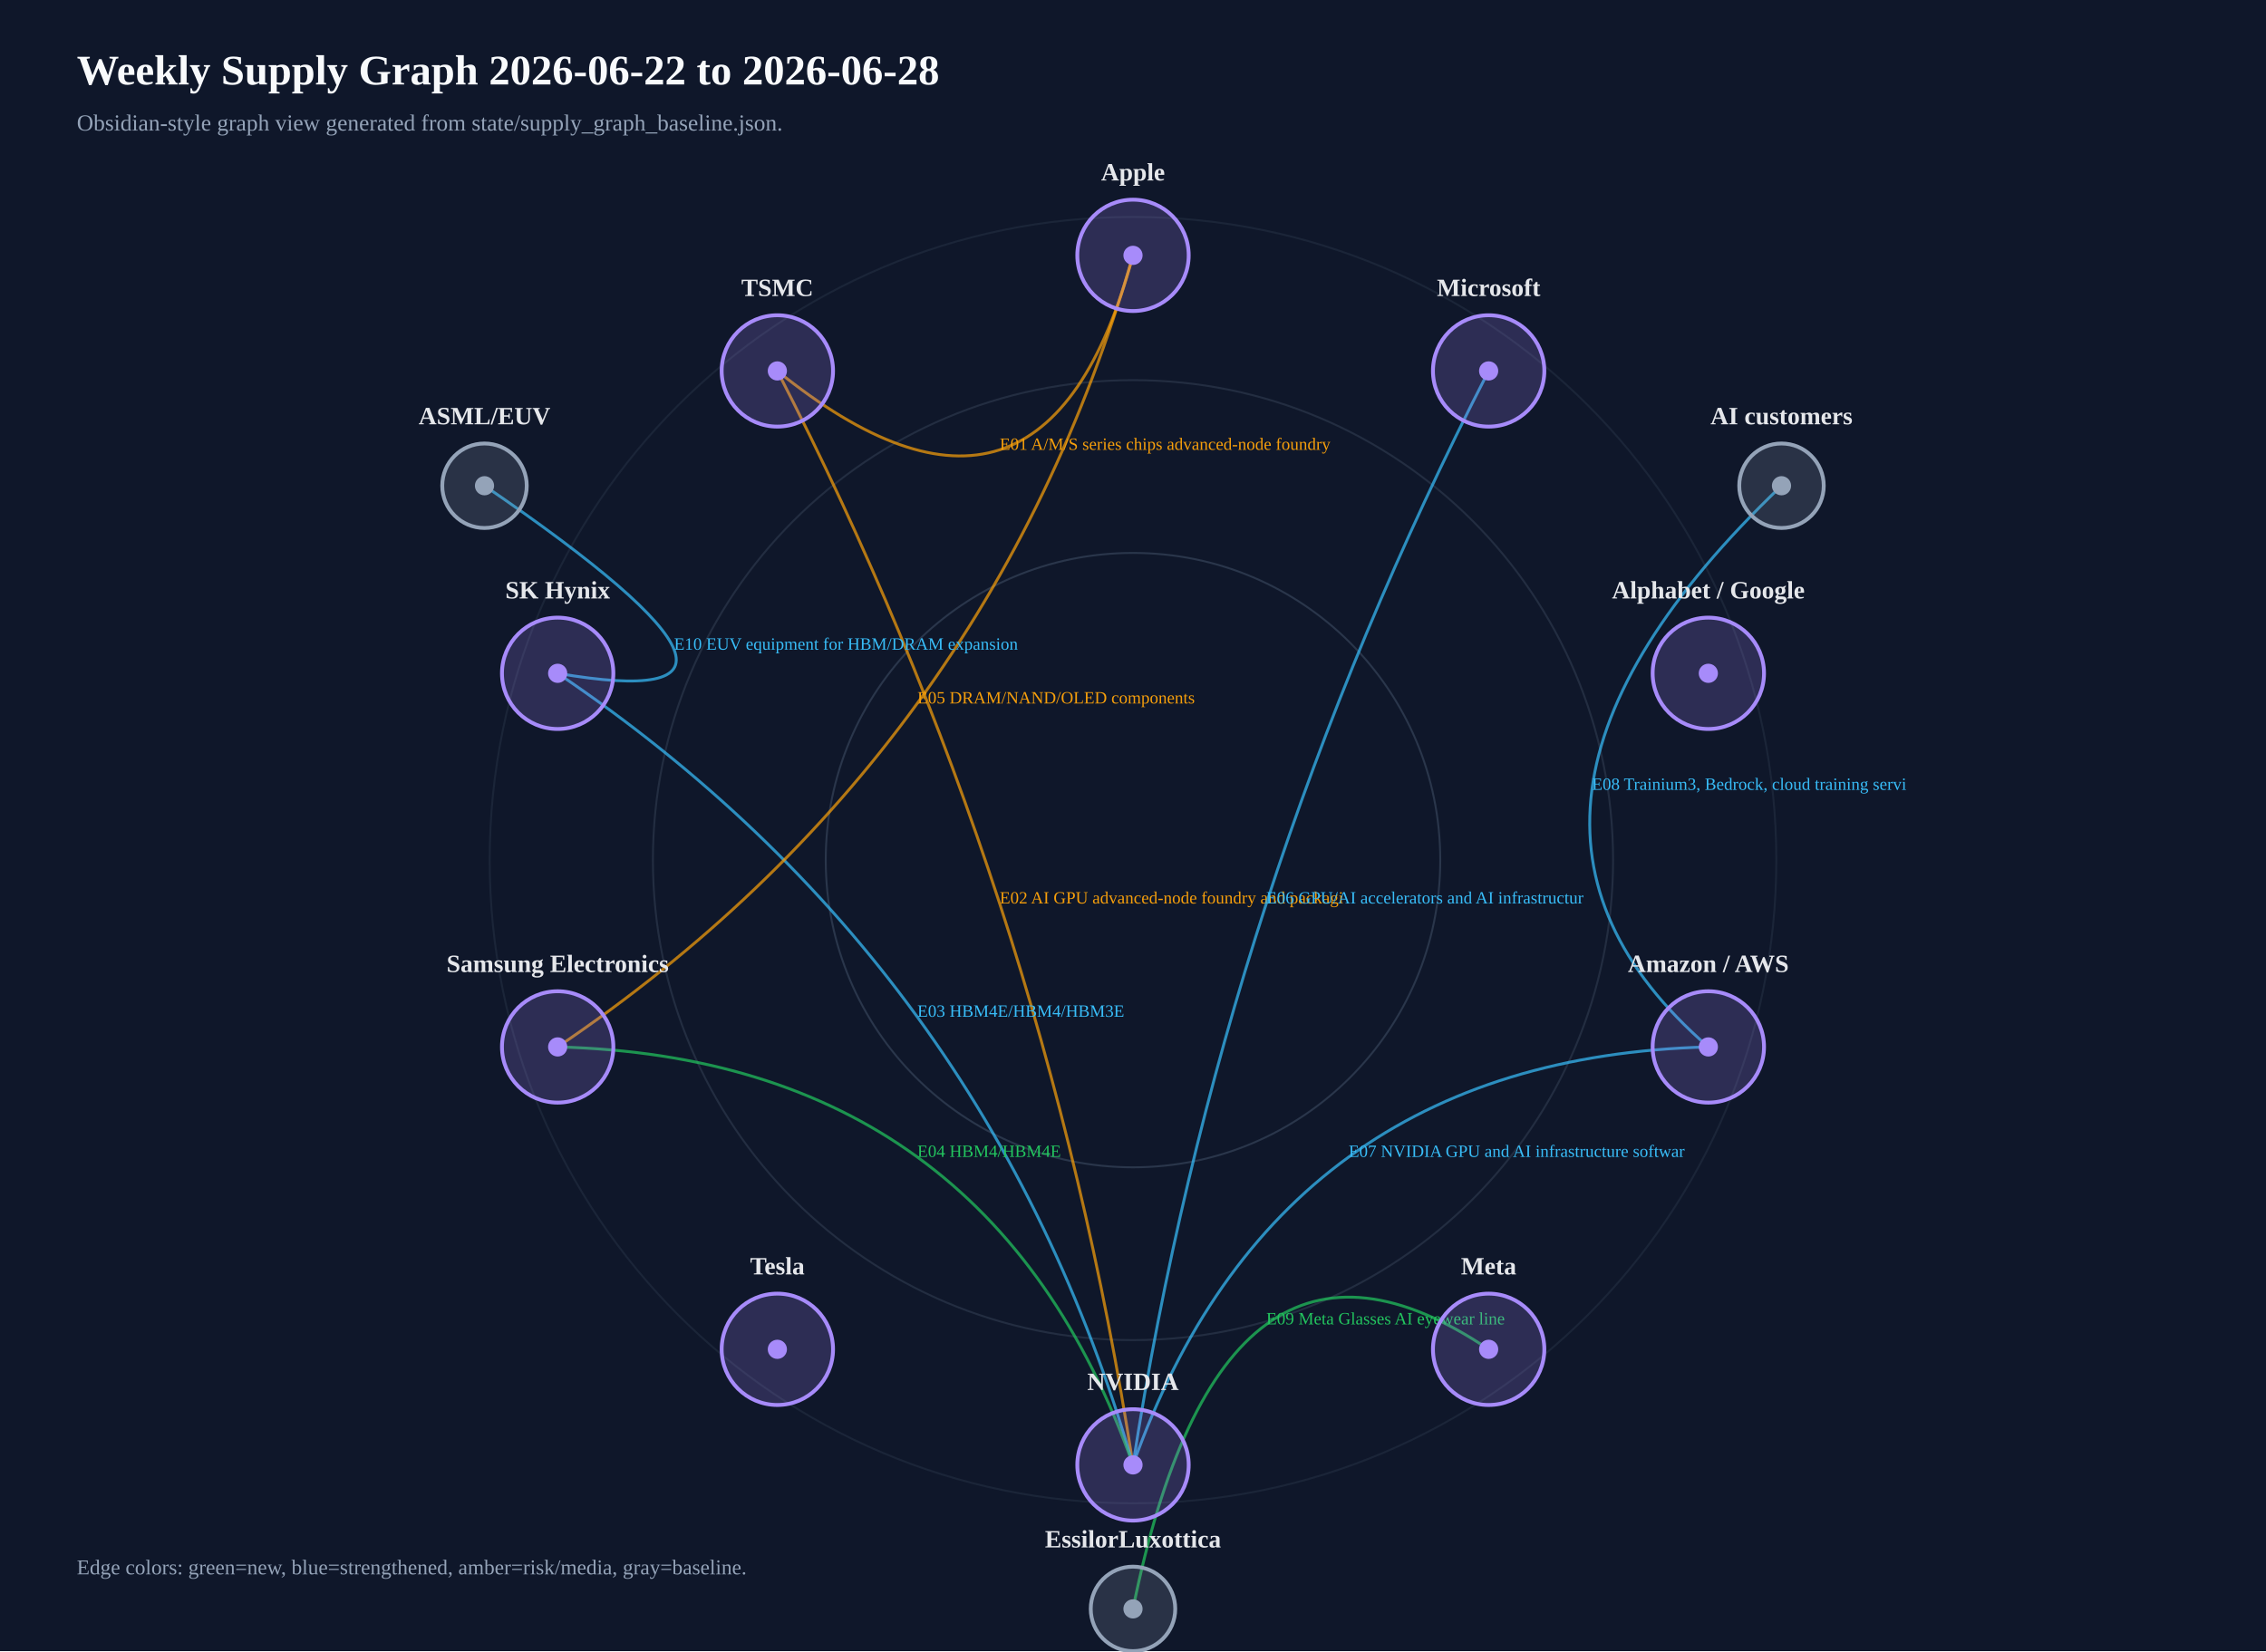
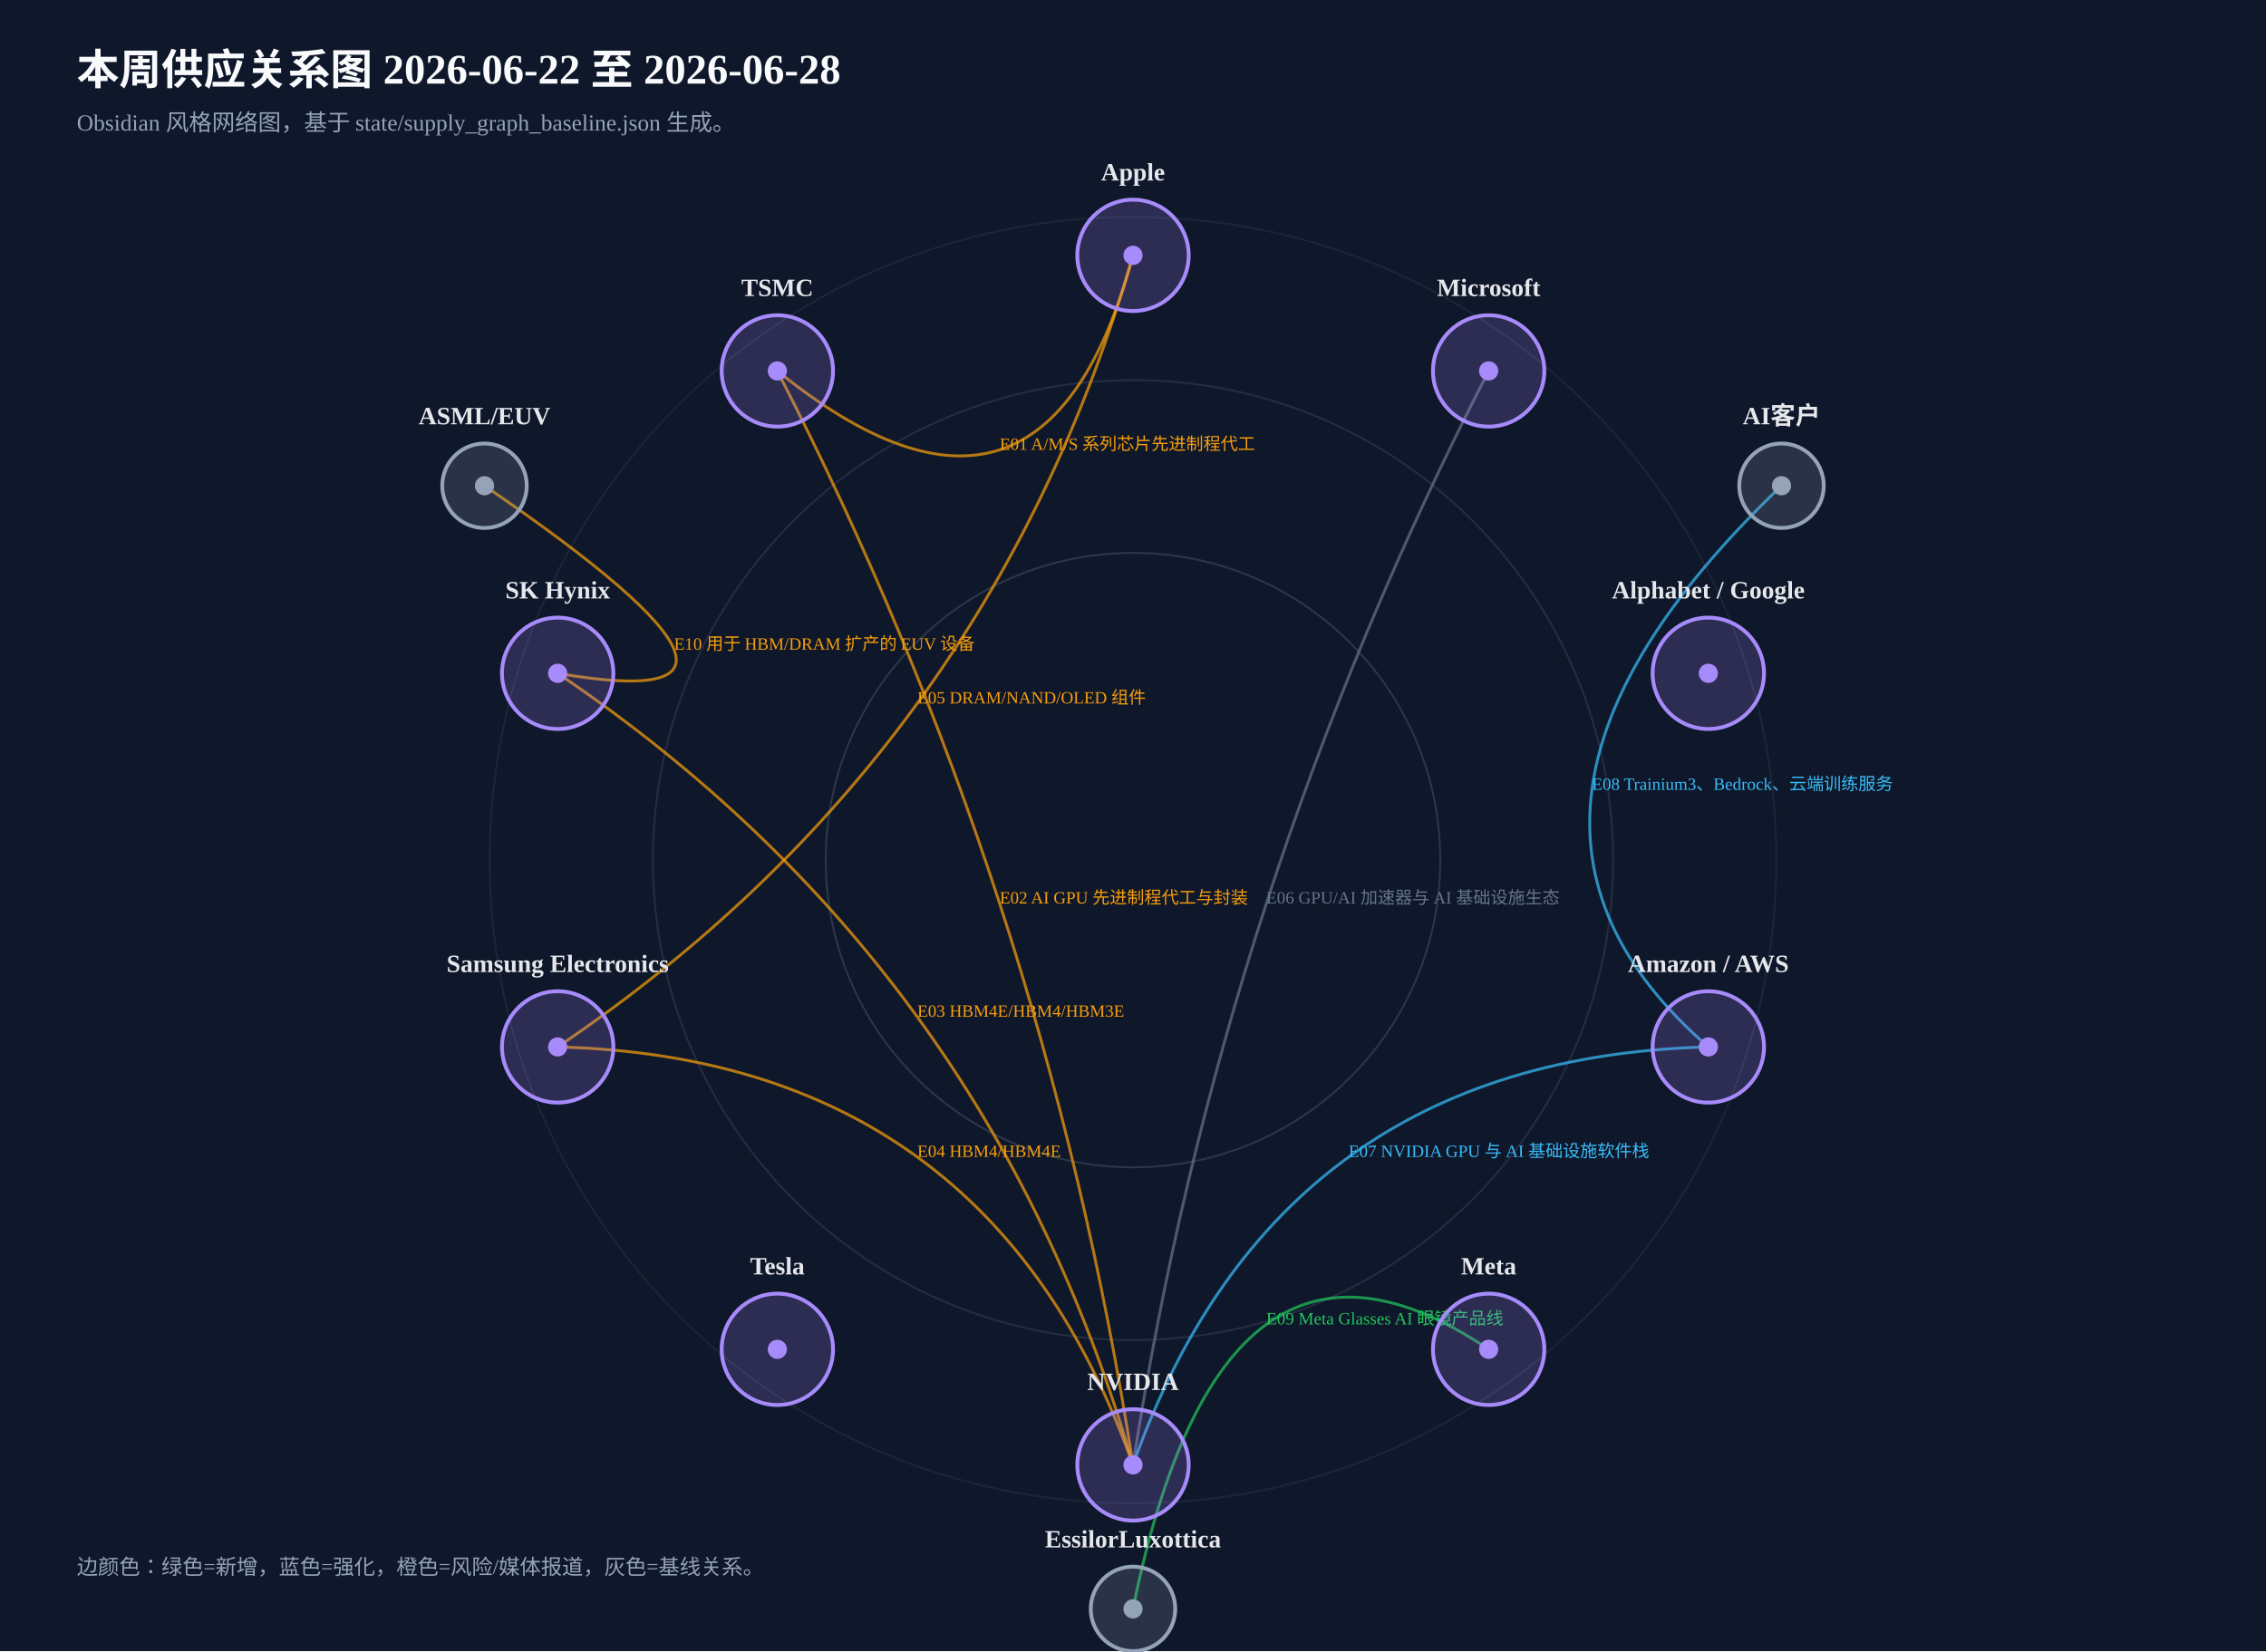
<svg xmlns="http://www.w3.org/2000/svg" width="1180" height="860" viewBox="0 0 1180 860">
  <rect width="100%" height="100%" fill="#0f172a" />
  <circle cx="590" cy="448" r="160" fill="none" stroke="#334155" stroke-width="1" stroke-opacity="0.75" />
  <circle cx="590" cy="448" r="250" fill="none" stroke="#334155" stroke-width="1" stroke-opacity="0.55" />
  <circle cx="590" cy="448" r="335" fill="none" stroke="#334155" stroke-width="1" stroke-opacity="0.35" />
-   <text x="40" y="44" font-size="22" font-weight="800" fill="#f8fafc">Weekly Supply Graph 2026-06-22 to 2026-06-28</text>
-   <text x="40" y="68" font-size="12" fill="#94a3b8">Obsidian-style graph view generated from state/supply_graph_baseline.json.</text>
-   <text x="40" y="820" font-size="11" fill="#94a3b8">Edge colors: green=new, blue=strengthened, amber=risk/media, gray=baseline.</text>
+   <text x="40" y="44" font-size="22" font-weight="800" fill="#f8fafc">本周供应关系图 2026-06-22 至 2026-06-28</text>
+   <text x="40" y="68" font-size="12" fill="#94a3b8">Obsidian 风格网络图，基于 state/supply_graph_baseline.json 生成。</text>
+   <text x="40" y="820" font-size="11" fill="#94a3b8">边颜色：绿色=新增，蓝色=强化，橙色=风险/媒体报道，灰色=基线关系。</text>
  <path d="M 404.8 193.2 Q 543.7 305.5 590.0 133.0" fill="none" stroke="#f59e0b" stroke-width="1.5" stroke-opacity="0.72" />
-   <text x="520.6" y="234.3" font-size="9" fill="#f59e0b">E01 A/M/S series chips advanced-node foundry</text>
+   <text x="520.6" y="234.3" font-size="9" fill="#f59e0b">E01 A/M/S 系列芯片先进制程代工</text>
  <path d="M 404.8 193.2 Q 543.7 463.0 590.0 763.0" fill="none" stroke="#f59e0b" stroke-width="1.5" stroke-opacity="0.72" />
-   <text x="520.6" y="470.6" font-size="9" fill="#f59e0b">E02 AI GPU advanced-node foundry and packagi</text>
-   <path d="M 290.4 350.7 Q 515.1 502.4 590.0 763.0" fill="none" stroke="#38bdf8" stroke-width="1.5" stroke-opacity="0.72" />
-   <text x="477.7" y="529.6" font-size="9" fill="#38bdf8">E03 HBM4E/HBM4/HBM3E</text>
-   <path d="M 290.4 545.3 Q 515.1 551.1 590.0 763.0" fill="none" stroke="#22c55e" stroke-width="1.5" stroke-opacity="0.72" />
-   <text x="477.7" y="602.6" font-size="9" fill="#22c55e">E04 HBM4/HBM4E</text>
+   <text x="520.6" y="470.6" font-size="9" fill="#f59e0b">E02 AI GPU 先进制程代工与封装</text>
+   <path d="M 290.4 350.7 Q 515.1 502.4 590.0 763.0" fill="none" stroke="#f59e0b" stroke-width="1.5" stroke-opacity="0.72" />
+   <text x="477.7" y="529.6" font-size="9" fill="#f59e0b">E03 HBM4E/HBM4/HBM3E</text>
+   <path d="M 290.4 545.3 Q 515.1 551.1 590.0 763.0" fill="none" stroke="#f59e0b" stroke-width="1.5" stroke-opacity="0.72" />
+   <text x="477.7" y="602.6" font-size="9" fill="#f59e0b">E04 HBM4/HBM4E</text>
  <path d="M 290.4 545.3 Q 515.1 393.6 590.0 133.0" fill="none" stroke="#f59e0b" stroke-width="1.5" stroke-opacity="0.72" />
-   <text x="477.7" y="366.4" font-size="9" fill="#f59e0b">E05 DRAM/NAND/OLED components</text>
-   <path d="M 590.0 763.0 Q 636.3 463.0 775.2 193.2" fill="none" stroke="#38bdf8" stroke-width="1.5" stroke-opacity="0.72" />
-   <text x="659.4" y="470.6" font-size="9" fill="#38bdf8">E06 GPU/AI accelerators and AI infrastructur</text>
+   <text x="477.7" y="366.4" font-size="9" fill="#f59e0b">E05 DRAM/NAND/OLED 组件</text>
+   <path d="M 590.0 763.0 Q 636.3 463.0 775.2 193.2" fill="none" stroke="#64748b" stroke-width="1.5" stroke-opacity="0.72" />
+   <text x="659.4" y="470.6" font-size="9" fill="#64748b">E06 GPU/AI 加速器与 AI 基础设施生态</text>
  <path d="M 590.0 763.0 Q 664.9 551.1 889.6 545.3" fill="none" stroke="#38bdf8" stroke-width="1.5" stroke-opacity="0.72" />
-   <text x="702.3" y="602.6" font-size="9" fill="#38bdf8">E07 NVIDIA GPU and AI infrastructure softwar</text>
+   <text x="702.3" y="602.6" font-size="9" fill="#38bdf8">E07 NVIDIA GPU 与 AI 基础设施软件栈</text>
  <path d="M 889.6 545.3 Q 749.3 423.6 927.7 253.0" fill="none" stroke="#38bdf8" stroke-width="1.5" stroke-opacity="0.72" />
-   <text x="829.0" y="411.4" font-size="9" fill="#38bdf8">E08 Trainium3, Bedrock, cloud training servi</text>
+   <text x="829.0" y="411.4" font-size="9" fill="#38bdf8">E08 Trainium3、Bedrock、云端训练服务</text>
  <path d="M 775.2 702.8 Q 636.3 609.2 590.0 838.0" fill="none" stroke="#22c55e" stroke-width="1.5" stroke-opacity="0.72" />
-   <text x="659.4" y="689.8" font-size="9" fill="#22c55e">E09 Meta Glasses AI eyewear line</text>
-   <path d="M 252.3 253.0 Q 430.7 374.9 290.4 350.7" fill="none" stroke="#38bdf8" stroke-width="1.5" stroke-opacity="0.72" />
-   <text x="351.0" y="338.4" font-size="9" fill="#38bdf8">E10 EUV equipment for HBM/DRAM expansion</text>
+   <text x="659.4" y="689.8" font-size="9" fill="#22c55e">E09 Meta Glasses AI 眼镜产品线</text>
+   <path d="M 252.3 253.0 Q 430.7 374.9 290.4 350.7" fill="none" stroke="#f59e0b" stroke-width="1.5" stroke-opacity="0.72" />
+   <text x="351.0" y="338.4" font-size="9" fill="#f59e0b">E10 用于 HBM/DRAM 扩产的 EUV 设备</text>
  <circle cx="590.0" cy="133.0" r="29" fill="#a78bfa" fill-opacity="0.20" stroke="#a78bfa" stroke-width="2" />
  <circle cx="590.0" cy="133.0" r="5" fill="#a78bfa" />
  <text x="590.0" y="94.0" text-anchor="middle" font-size="13" font-weight="700" fill="#e5e7eb">Apple</text>
  <circle cx="775.2" cy="193.2" r="29" fill="#a78bfa" fill-opacity="0.20" stroke="#a78bfa" stroke-width="2" />
  <circle cx="775.2" cy="193.2" r="5" fill="#a78bfa" />
  <text x="775.2" y="154.2" text-anchor="middle" font-size="13" font-weight="700" fill="#e5e7eb">Microsoft</text>
  <circle cx="889.6" cy="350.7" r="29" fill="#a78bfa" fill-opacity="0.20" stroke="#a78bfa" stroke-width="2" />
  <circle cx="889.6" cy="350.7" r="5" fill="#a78bfa" />
  <text x="889.6" y="311.7" text-anchor="middle" font-size="13" font-weight="700" fill="#e5e7eb">Alphabet / Google</text>
  <circle cx="889.6" cy="545.3" r="29" fill="#a78bfa" fill-opacity="0.20" stroke="#a78bfa" stroke-width="2" />
  <circle cx="889.6" cy="545.3" r="5" fill="#a78bfa" />
  <text x="889.6" y="506.3" text-anchor="middle" font-size="13" font-weight="700" fill="#e5e7eb">Amazon / AWS</text>
  <circle cx="775.2" cy="702.8" r="29" fill="#a78bfa" fill-opacity="0.20" stroke="#a78bfa" stroke-width="2" />
  <circle cx="775.2" cy="702.8" r="5" fill="#a78bfa" />
  <text x="775.2" y="663.8" text-anchor="middle" font-size="13" font-weight="700" fill="#e5e7eb">Meta</text>
  <circle cx="590.0" cy="763.0" r="29" fill="#a78bfa" fill-opacity="0.20" stroke="#a78bfa" stroke-width="2" />
  <circle cx="590.0" cy="763.0" r="5" fill="#a78bfa" />
  <text x="590.0" y="724.0" text-anchor="middle" font-size="13" font-weight="700" fill="#e5e7eb">NVIDIA</text>
  <circle cx="404.8" cy="702.8" r="29" fill="#a78bfa" fill-opacity="0.20" stroke="#a78bfa" stroke-width="2" />
  <circle cx="404.8" cy="702.8" r="5" fill="#a78bfa" />
  <text x="404.8" y="663.8" text-anchor="middle" font-size="13" font-weight="700" fill="#e5e7eb">Tesla</text>
  <circle cx="290.4" cy="545.3" r="29" fill="#a78bfa" fill-opacity="0.20" stroke="#a78bfa" stroke-width="2" />
  <circle cx="290.4" cy="545.3" r="5" fill="#a78bfa" />
  <text x="290.4" y="506.3" text-anchor="middle" font-size="13" font-weight="700" fill="#e5e7eb">Samsung Electronics</text>
  <circle cx="290.4" cy="350.7" r="29" fill="#a78bfa" fill-opacity="0.20" stroke="#a78bfa" stroke-width="2" />
  <circle cx="290.4" cy="350.7" r="5" fill="#a78bfa" />
  <text x="290.4" y="311.7" text-anchor="middle" font-size="13" font-weight="700" fill="#e5e7eb">SK Hynix</text>
  <circle cx="404.8" cy="193.2" r="29" fill="#a78bfa" fill-opacity="0.20" stroke="#a78bfa" stroke-width="2" />
  <circle cx="404.8" cy="193.2" r="5" fill="#a78bfa" />
  <text x="404.8" y="154.2" text-anchor="middle" font-size="13" font-weight="700" fill="#e5e7eb">TSMC</text>
  <circle cx="927.7" cy="253.0" r="22" fill="#94a3b8" fill-opacity="0.20" stroke="#94a3b8" stroke-width="2" />
  <circle cx="927.7" cy="253.0" r="5" fill="#94a3b8" />
-   <text x="927.7" y="221.0" text-anchor="middle" font-size="13" font-weight="700" fill="#e5e7eb">AI customers</text>
+   <text x="927.7" y="221.0" text-anchor="middle" font-size="13" font-weight="700" fill="#e5e7eb">AI客户</text>
  <circle cx="590.0" cy="838.0" r="22" fill="#94a3b8" fill-opacity="0.20" stroke="#94a3b8" stroke-width="2" />
  <circle cx="590.0" cy="838.0" r="5" fill="#94a3b8" />
  <text x="590.0" y="806.0" text-anchor="middle" font-size="13" font-weight="700" fill="#e5e7eb">EssilorLuxottica</text>
  <circle cx="252.3" cy="253.0" r="22" fill="#94a3b8" fill-opacity="0.20" stroke="#94a3b8" stroke-width="2" />
  <circle cx="252.3" cy="253.0" r="5" fill="#94a3b8" />
  <text x="252.3" y="221.0" text-anchor="middle" font-size="13" font-weight="700" fill="#e5e7eb">ASML/EUV</text>
</svg>
